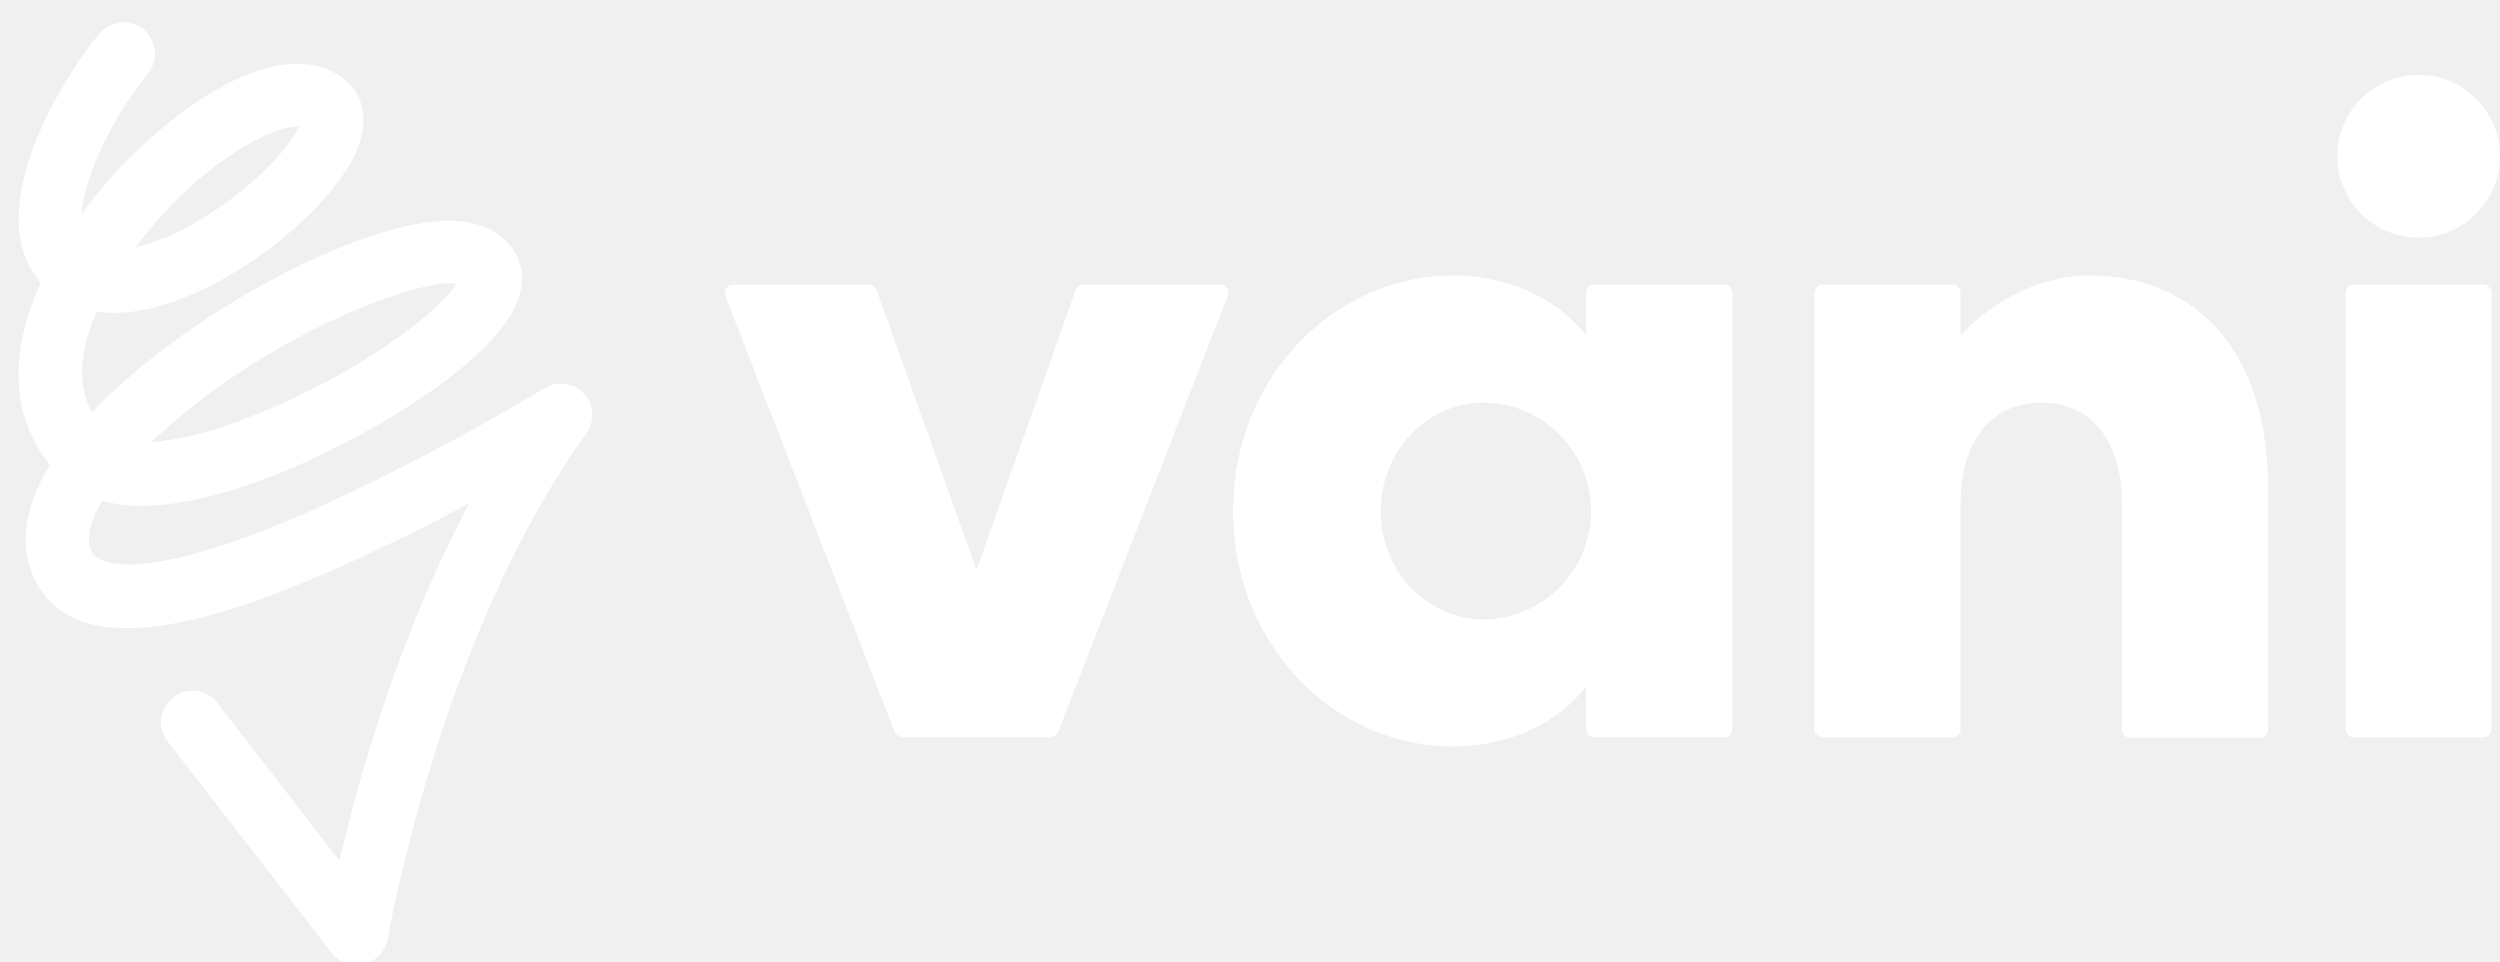
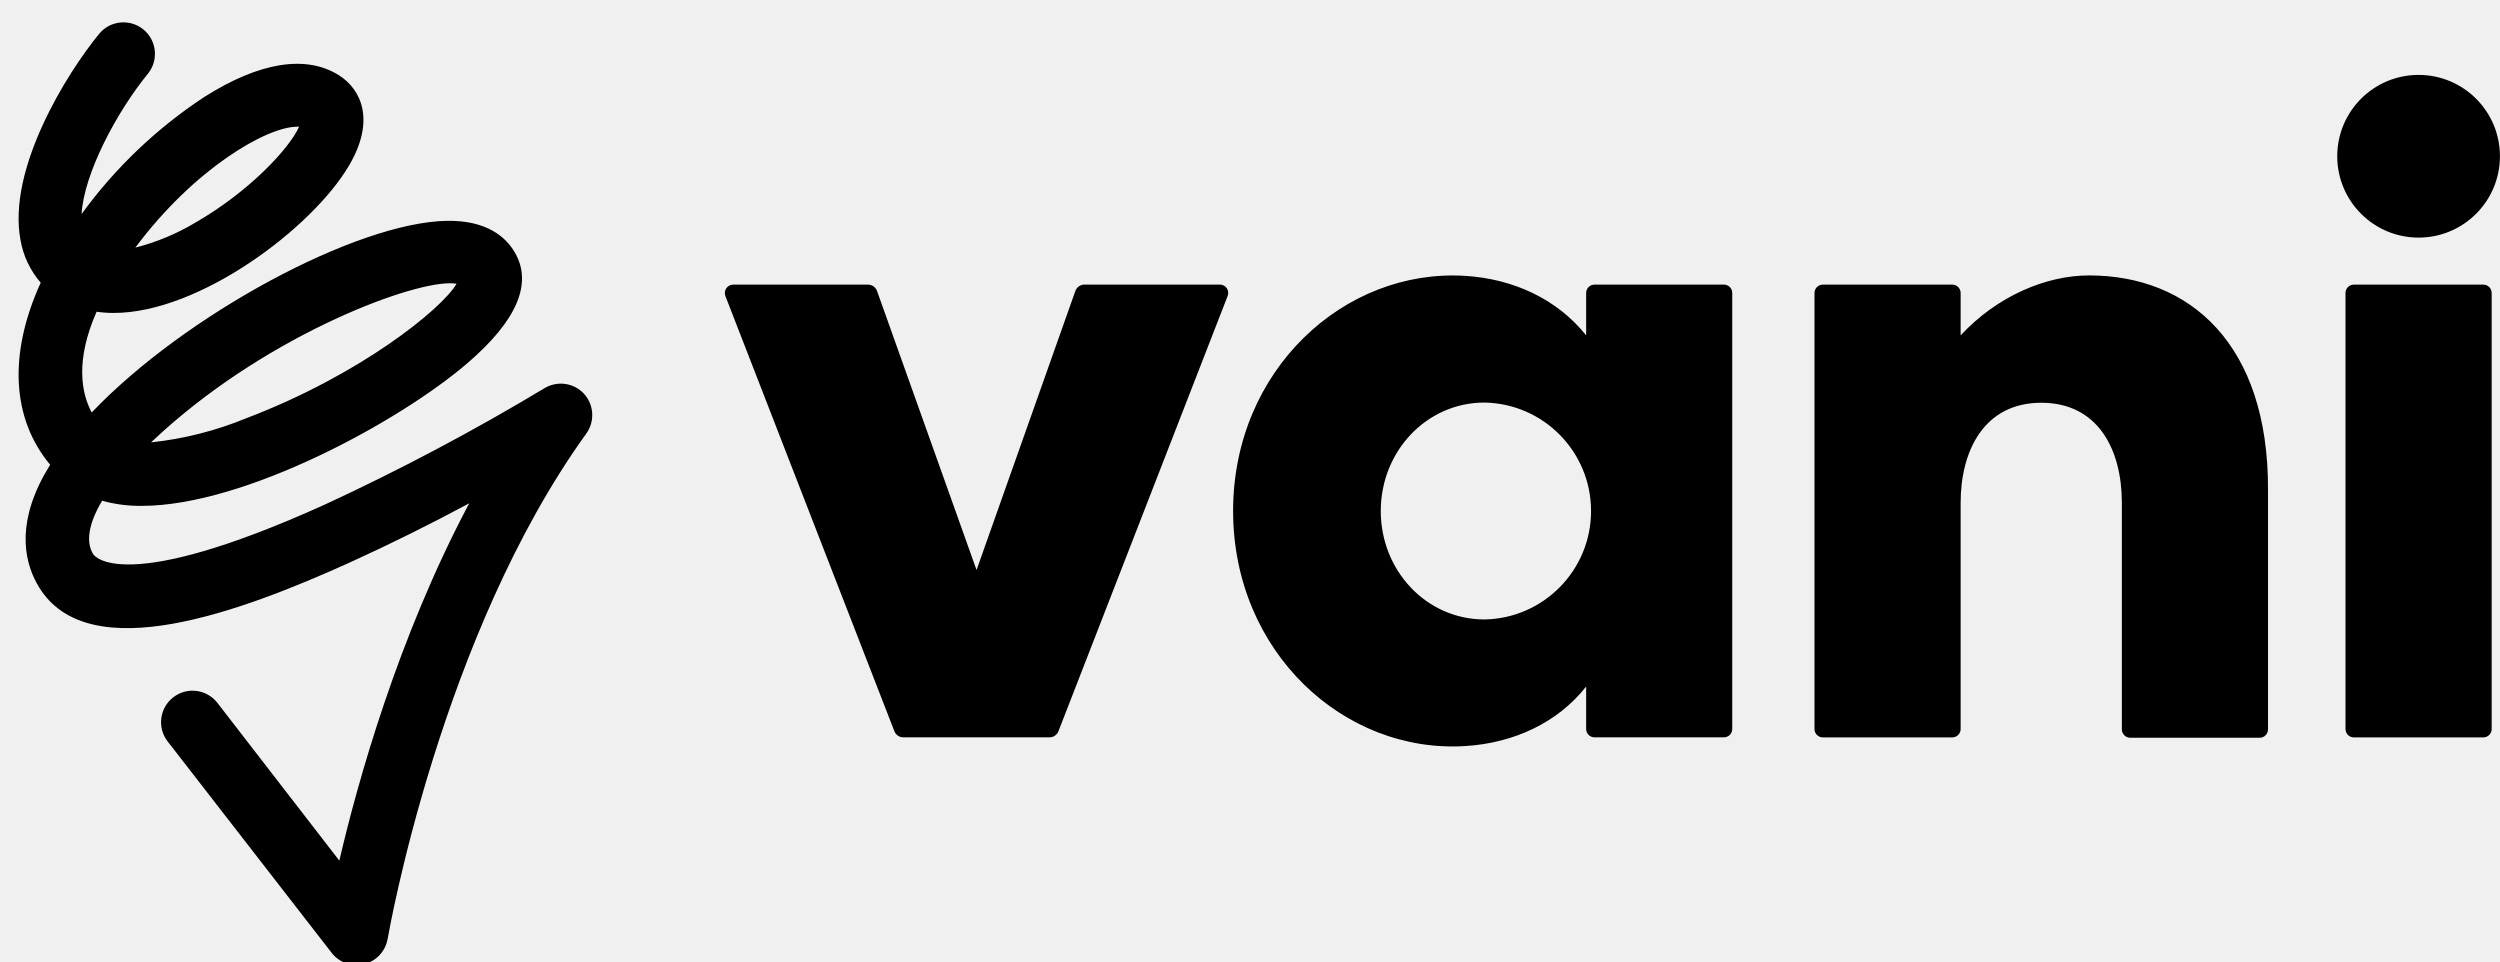
- <svg xmlns="http://www.w3.org/2000/svg" viewBox="0 0 78 30" fill="white" aria-hidden="true">
+ <svg xmlns="http://www.w3.org/2000/svg" viewBox="0 0 78 30" fill="currentColor" aria-hidden="true" class="text-blue">
  <path fill-rule="evenodd" clip-rule="evenodd" d="M17.632 11.979c.225.03.432.138.586.304a.987.987 0 0 1 .078 1.239c-4.537 6.291-6.16 15.535-6.2 15.766l-.002.004a.983.983 0 0 1-1.745.438L5.23 23.132a.982.982 0 1 1 1.555-1.2l3.802 4.92c.561-2.41 1.817-6.943 4.053-11.149a63.58 63.58 0 0 1-3.689 1.83c-3.428 1.553-8.167 3.323-9.728.796-.427-.692-.748-1.86.15-3.502.06-.107.125-.218.192-.327C.363 13.058.258 11.042 1.27 8.82a2.754 2.754 0 0 1-.629-1.323C.221 5.286 2.07 2.3 3.104 1.042a.983.983 0 0 1 1.521 1.245c-.995 1.215-2.01 3.145-2.079 4.39a14.768 14.768 0 0 1 3.83-3.653c1.724-1.092 3.178-1.322 4.203-.673.698.443 1.142 1.415.304 2.825C9.735 7.121 6.22 9.764 3.548 9.764a3.73 3.73 0 0 1-.534-.038c-.677 1.536-.47 2.549-.153 3.144 2.89-3.035 8.257-5.933 11.084-5.98 1.257-.02 1.842.518 2.112.977.573.969.076 2.134-1.477 3.467-2.117 1.819-6.951 4.449-10.156 4.449a4.414 4.414 0 0 1-1.238-.16c-.42.707-.516 1.281-.28 1.665.034.054.906 1.316 7.233-1.547a71.824 71.824 0 0 0 6.847-3.628.985.985 0 0 1 .646-.134ZM4.757 13.761l-.044.041a10.798 10.798 0 0 0 2.978-.756c3.548-1.35 6.09-3.4 6.554-4.192a1.18 1.18 0 0 0-.21-.016c-1.381 0-5.908 1.737-9.278 4.923Zm4.515-9.808c-.948 0-3.211 1.307-5.049 3.772a7.037 7.037 0 0 0 1.867-.776c1.715-.987 2.955-2.343 3.242-2.996h-.06Zm68.726.922a2.538 2.538 0 1 1-5.076 0 2.538 2.538 0 0 1 5.076 0ZM73.44 8.88h4.04a.26.26 0 0 1 .26.26v13.607a.26.26 0 0 1-.26.26h-4.04a.26.26 0 0 1-.26-.26V9.14a.26.26 0 0 1 .26-.26Zm-23.692 0a.26.26 0 0 0-.26.26v1.324c-.901-1.13-2.267-1.763-3.772-1.857-3.772-.235-7.243 2.934-7.243 7.335s3.462 7.572 7.243 7.335c1.515-.094 2.881-.727 3.772-1.857v1.325a.26.26 0 0 0 .26.26h4.038a.26.26 0 0 0 .26-.26V9.139a.26.26 0 0 0-.26-.26h-4.038Zm-3.433 10.447c-1.806 0-3.235-1.518-3.235-3.383s1.429-3.384 3.235-3.384a3.384 3.384 0 0 1 0 6.767Zm14.857-8.863c1.136-1.226 2.666-1.871 4.005-1.871 3.135 0 5.604 2.133 5.585 6.698v7.467a.262.262 0 0 1-.26.26h-4.038a.262.262 0 0 1-.262-.26v-7.07c0-1.655-.738-3.122-2.515-3.122-1.777 0-2.515 1.488-2.515 3.123v7.058a.262.262 0 0 1-.262.26h-4.038a.262.262 0 0 1-.26-.26V9.14a.262.262 0 0 1 .26-.26h4.038a.262.262 0 0 1 .262.26v1.324Zm-30.704 7.32L27.364 9.08a.299.299 0 0 0-.283-.2h-4.206a.262.262 0 0 0-.243.355l5.273 13.58a.298.298 0 0 0 .28.19h4.559a.298.298 0 0 0 .279-.19l5.28-13.582a.259.259 0 0 0-.242-.354h-4.225a.304.304 0 0 0-.285.199l-3.083 8.707Z" />
</svg>
